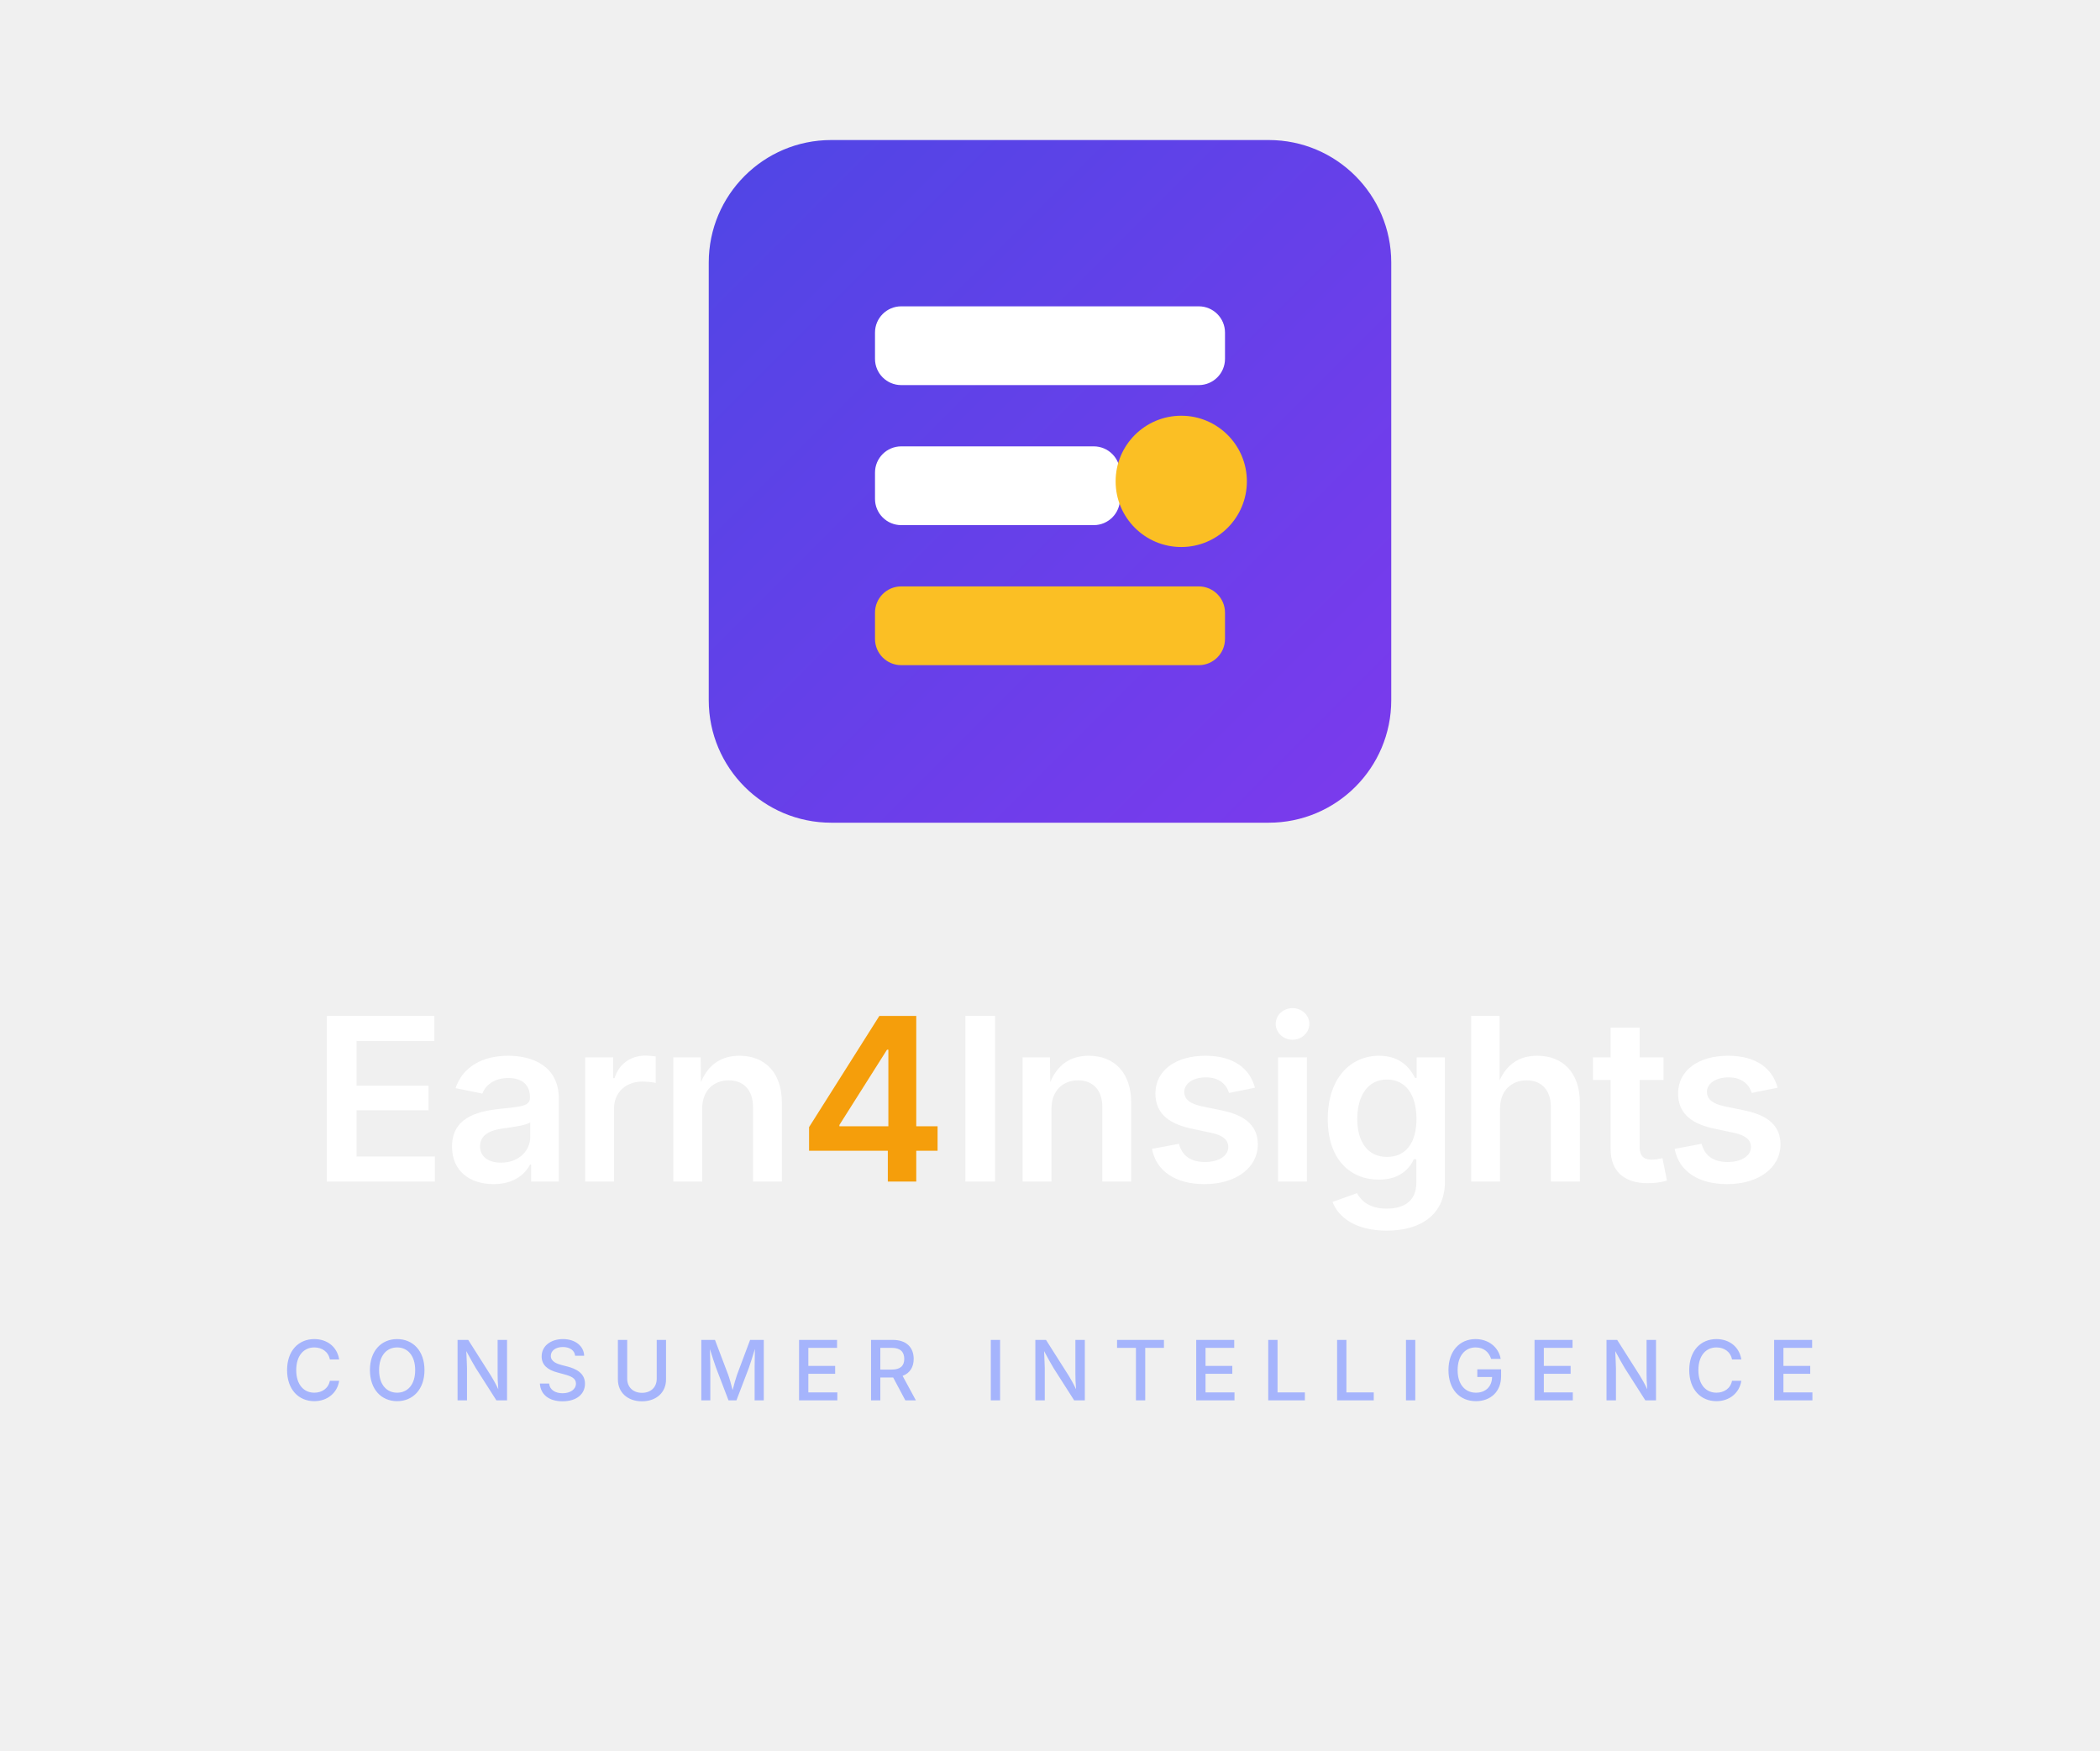
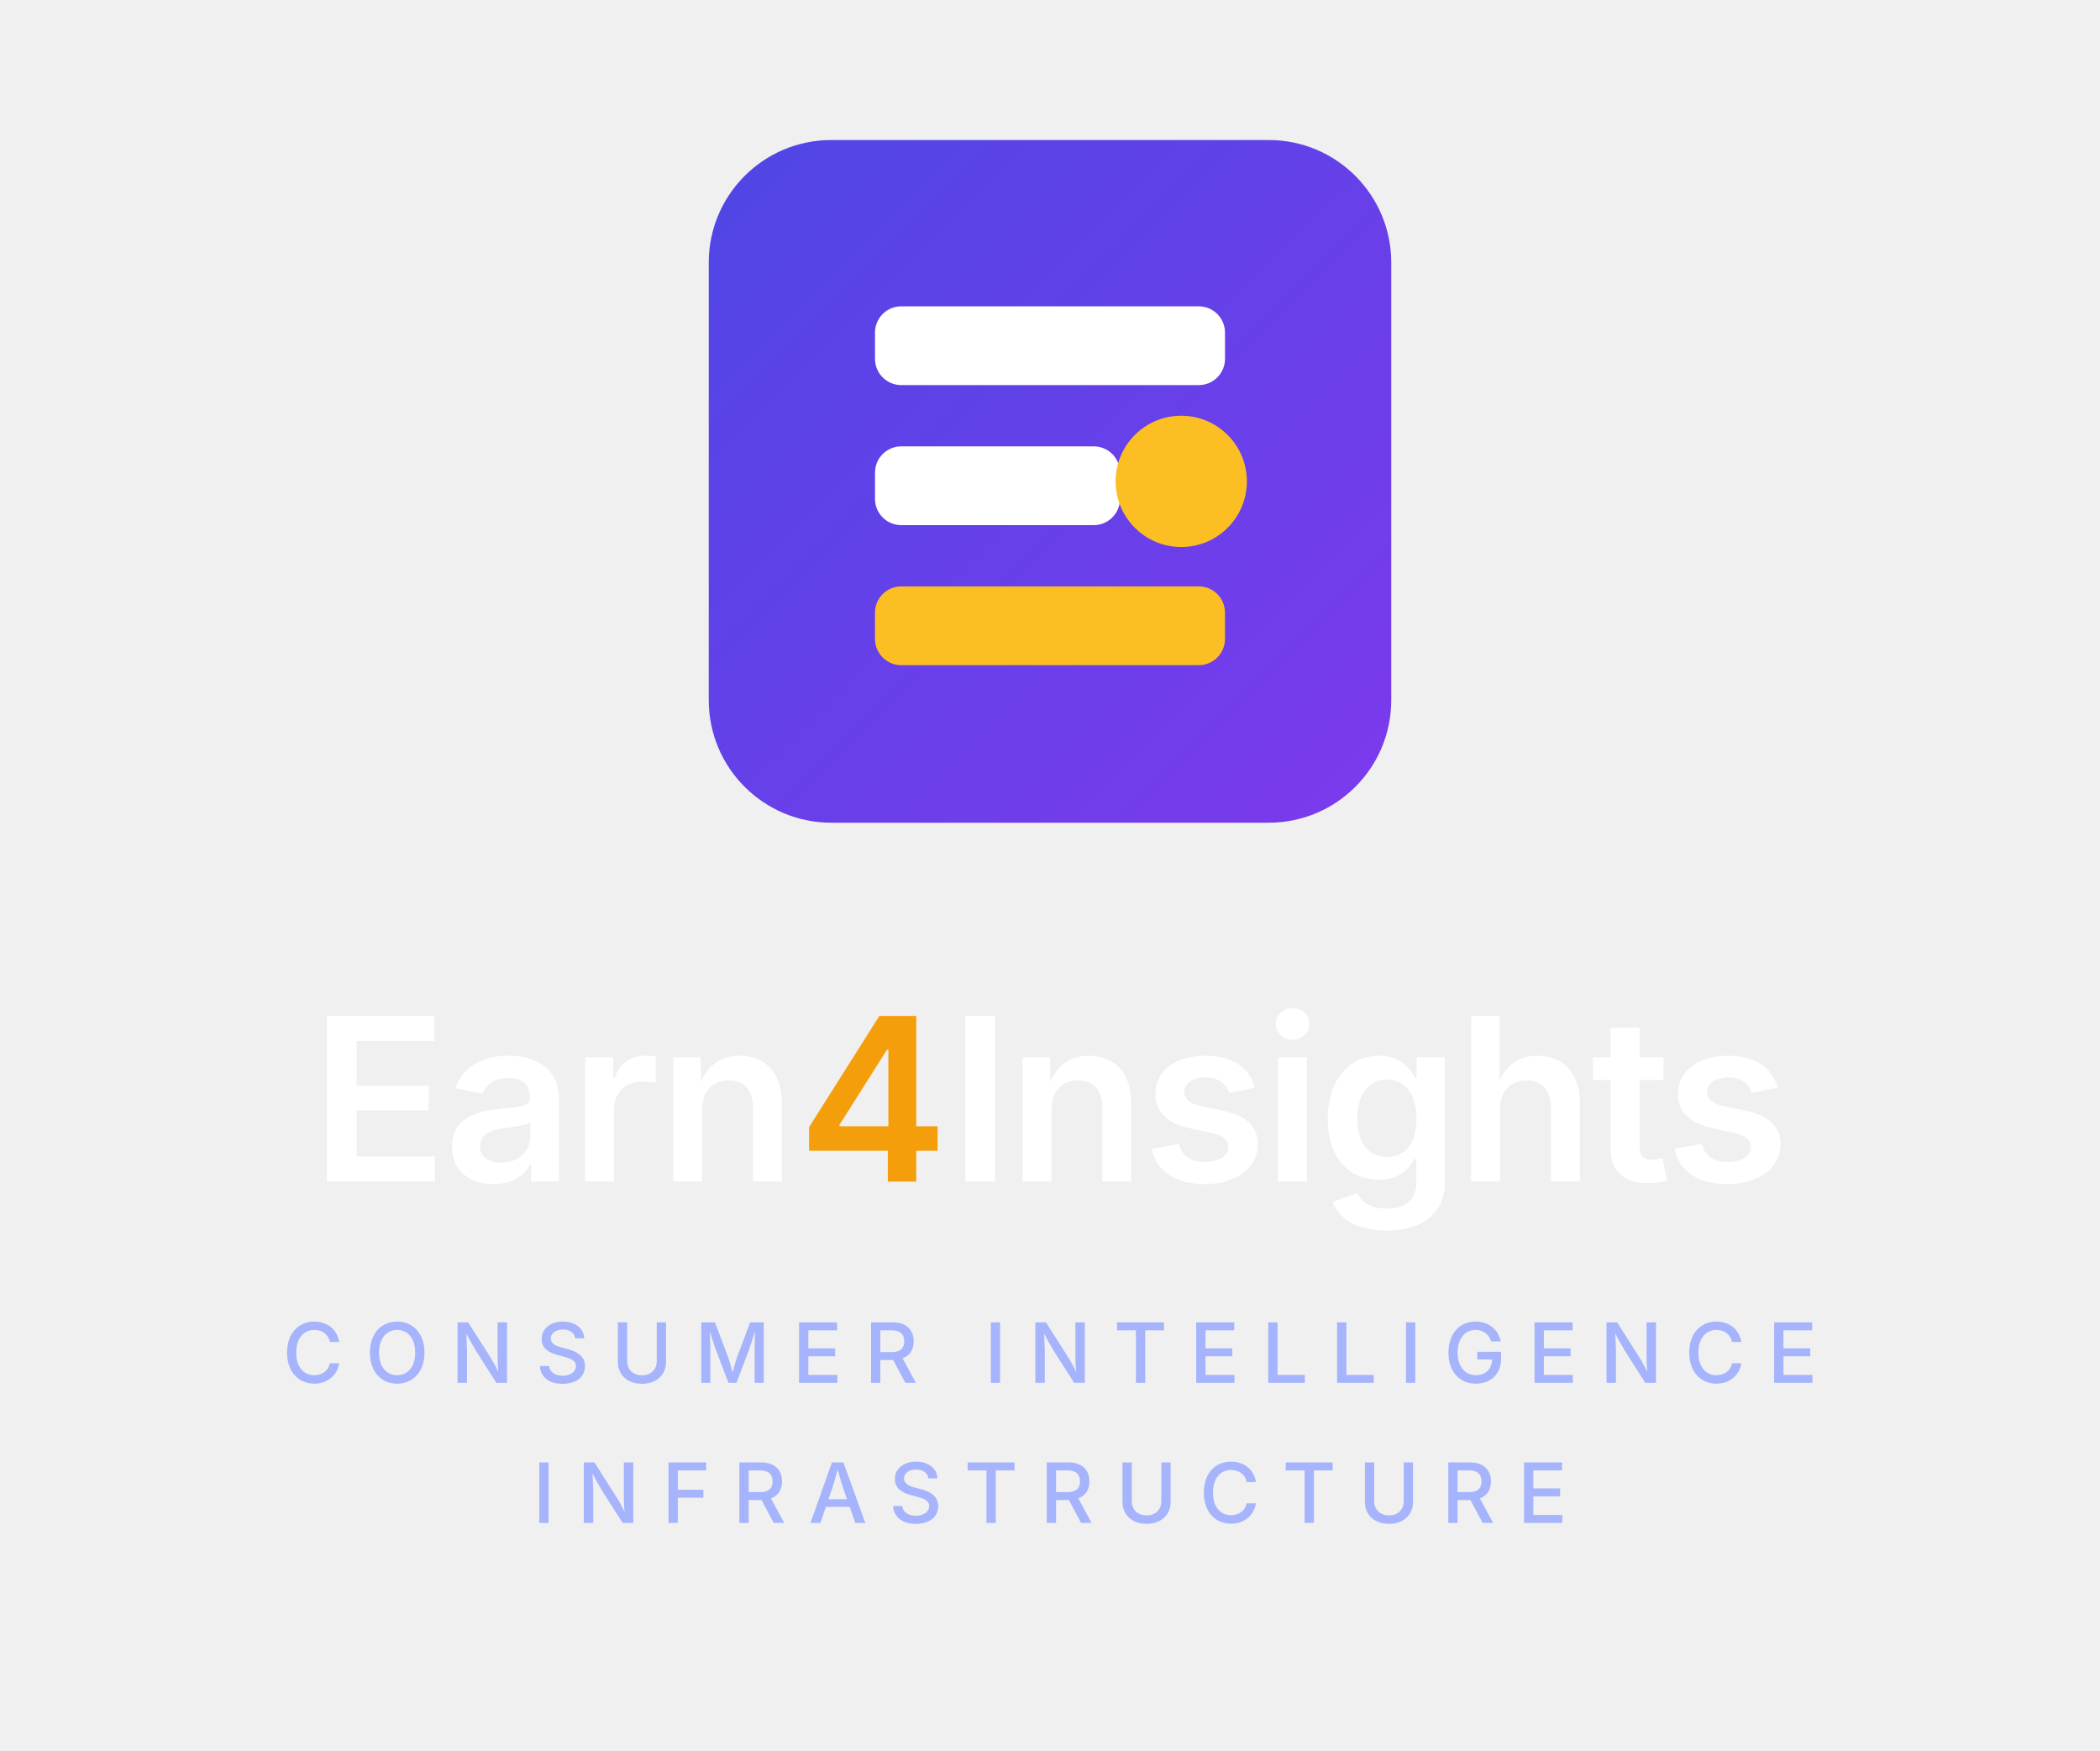
- <svg xmlns="http://www.w3.org/2000/svg" width="240" height="200" viewBox="0 0 240 200" fill="none" role="img" aria-label="Earn4Insights">
+ <svg xmlns="http://www.w3.org/2000/svg" width="240" height="200" viewBox="0 0 240 200" fill="none" role="img" aria-label="Earn4Insights — Consumer intelligence infrastructure">
  <defs>
    <linearGradient id="indigo" x1="0" y1="0" x2="1" y2="1">
      <stop offset="0" stop-color="#4F46E5" />
      <stop offset="1" stop-color="#7C3AED" />
    </linearGradient>
  </defs>
  <g transform="translate(81,16)">
    <rect width="78" height="78" rx="14" fill="url(#indigo)" />
    <rect x="19" y="19" width="40" height="9" rx="3" fill="#FFFFFF" />
    <rect x="19" y="35" width="28" height="9" rx="3" fill="#FFFFFF" />
    <rect x="19" y="51" width="40" height="9" rx="3" fill="#FBBF24" />
    <circle cx="54" cy="39" r="7.5" fill="#FBBF24" />
  </g>
  <text x="120" y="135" text-anchor="middle" font-family="Inter, 'Helvetica Neue', Arial, sans-serif" font-size="26" font-weight="600" letter-spacing="-0.5" fill="#FFFFFF">Earn<tspan fill="#F59E0B">4</tspan>Insights</text>
-   <text x="120" y="160" text-anchor="middle" font-family="Inter, 'Helvetica Neue', Arial, sans-serif" font-size="9.5" font-weight="500" letter-spacing="2.5" fill="#A5B4FC">CONSUMER INTELLIGENCE</text>
+   <text x="120" y="158" text-anchor="middle" font-family="Inter, 'Helvetica Neue', Arial, sans-serif" font-size="9.5" font-weight="500" letter-spacing="2.5" fill="#A5B4FC">CONSUMER INTELLIGENCE</text>
+   <text x="120" y="174" text-anchor="middle" font-family="Inter, 'Helvetica Neue', Arial, sans-serif" font-size="9.5" font-weight="500" letter-spacing="2.5" fill="#A5B4FC">INFRASTRUCTURE</text>
</svg>
